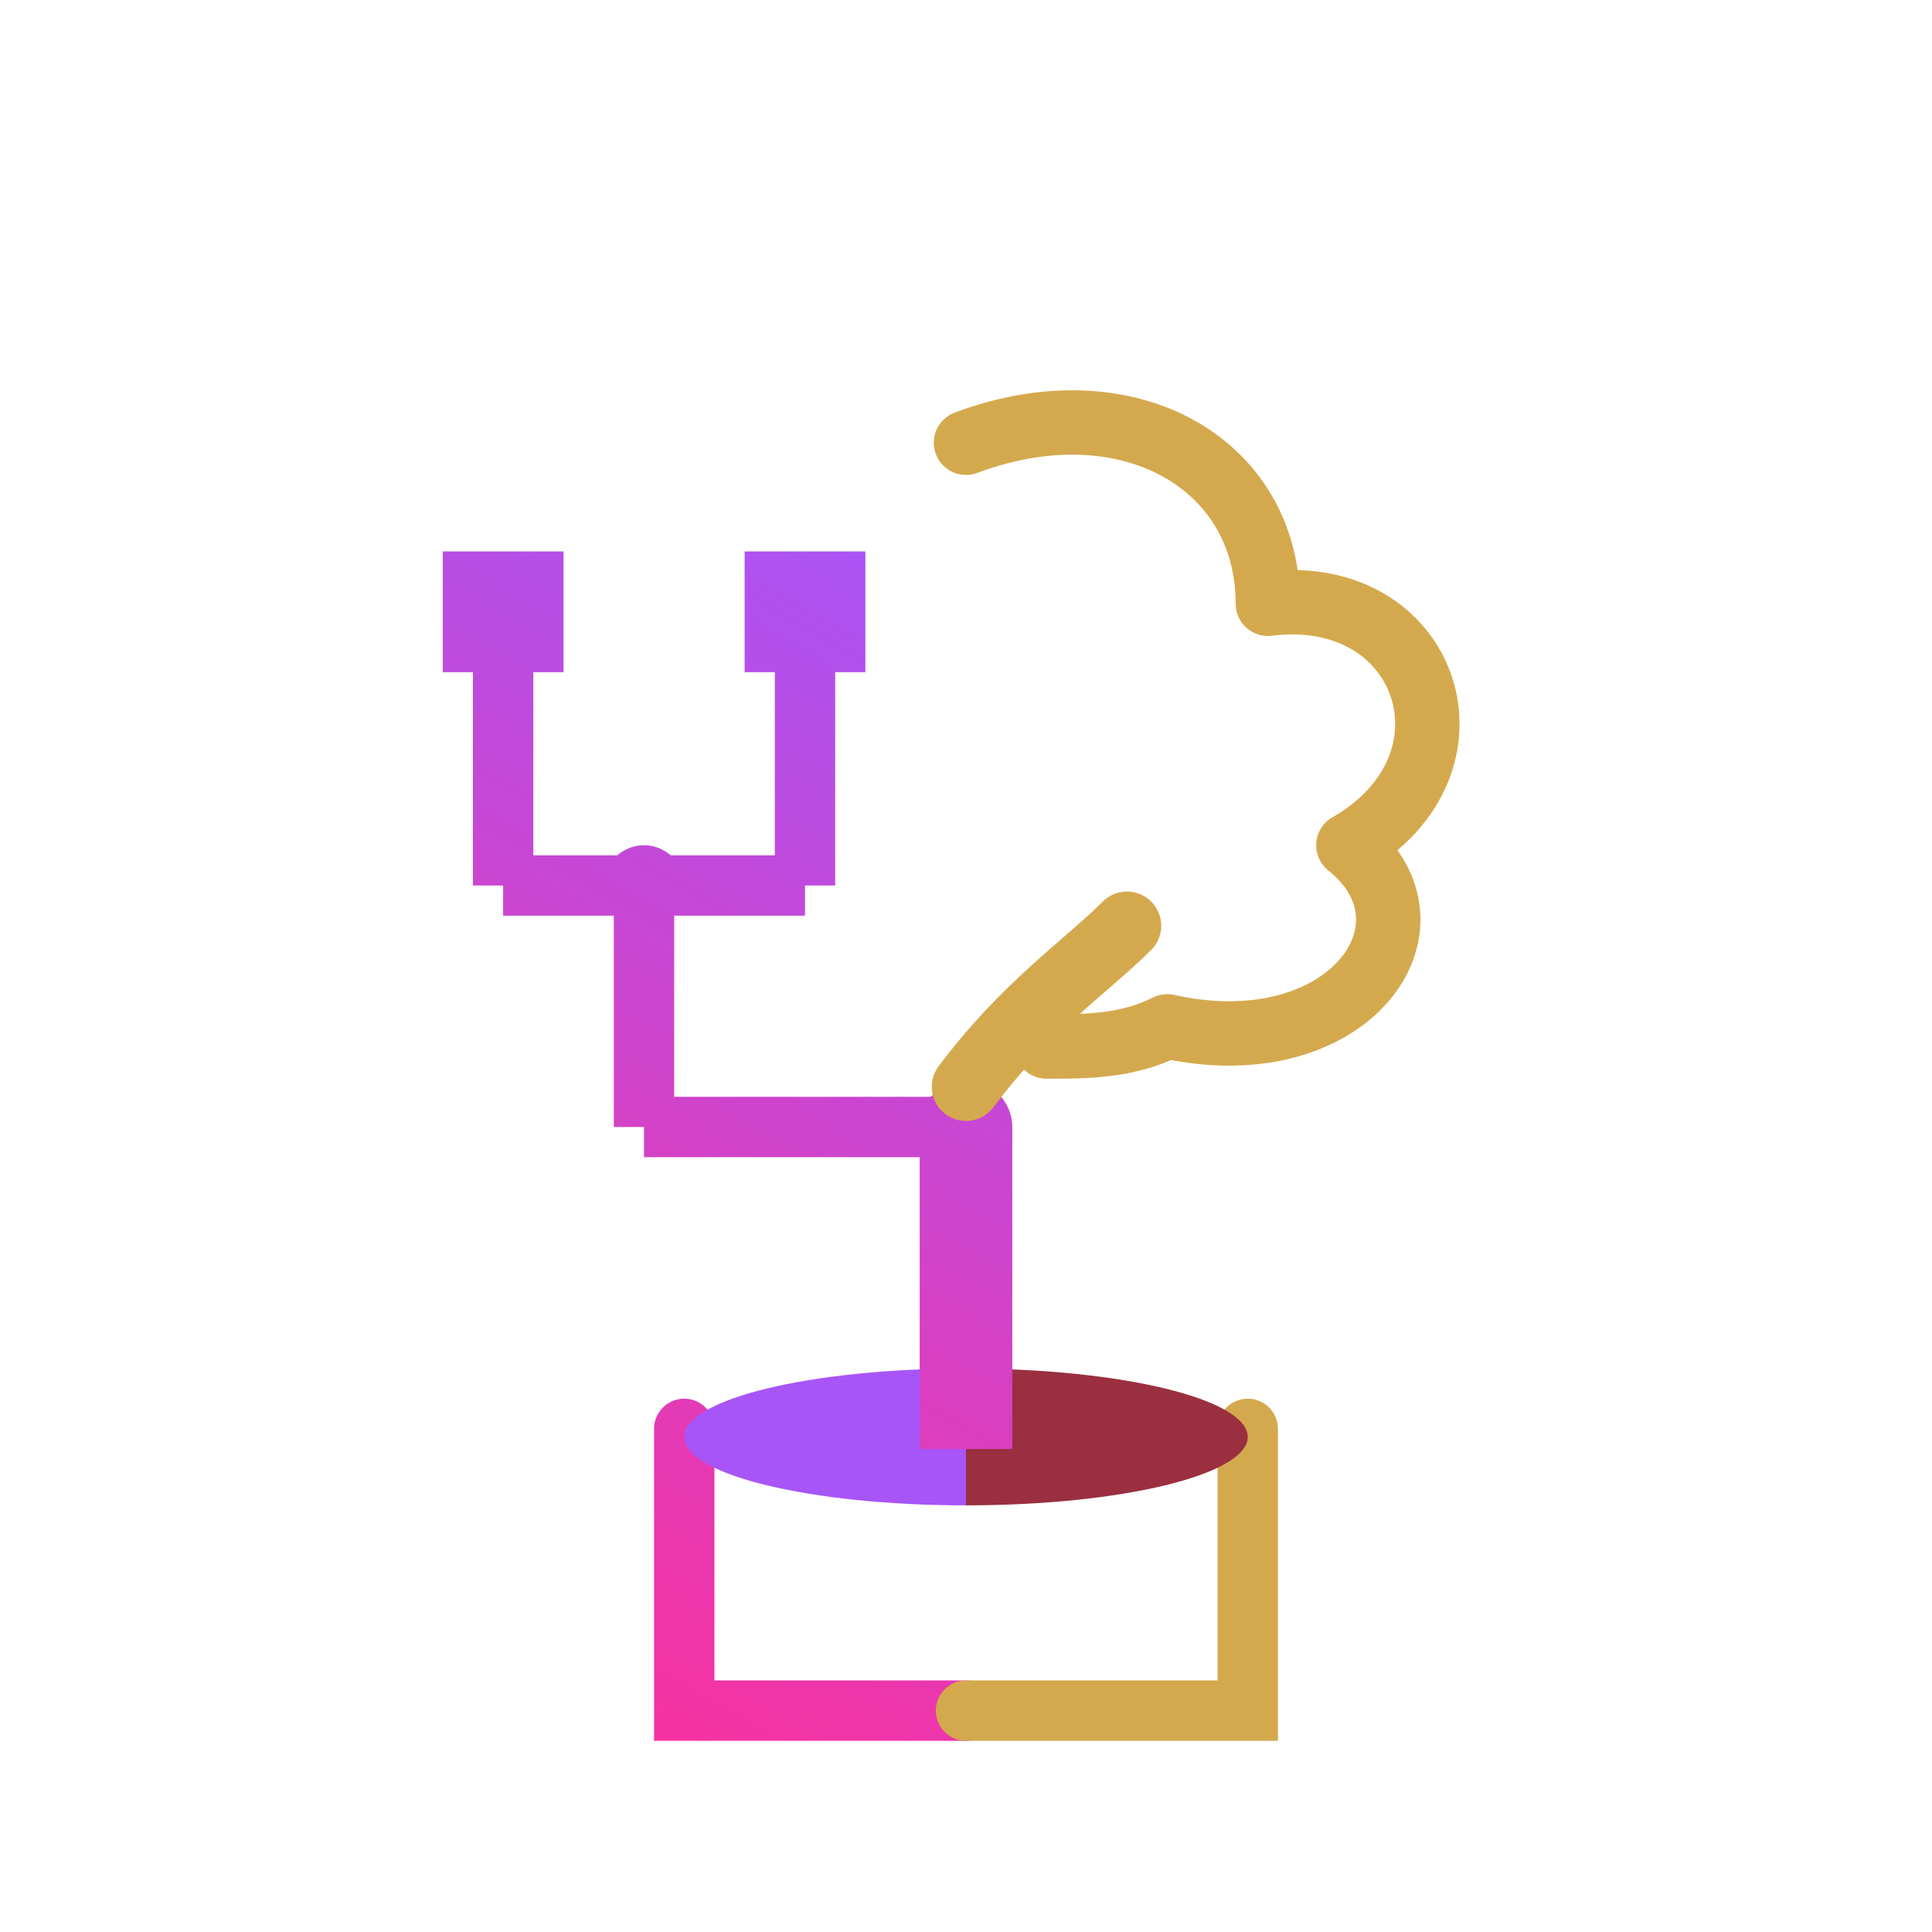
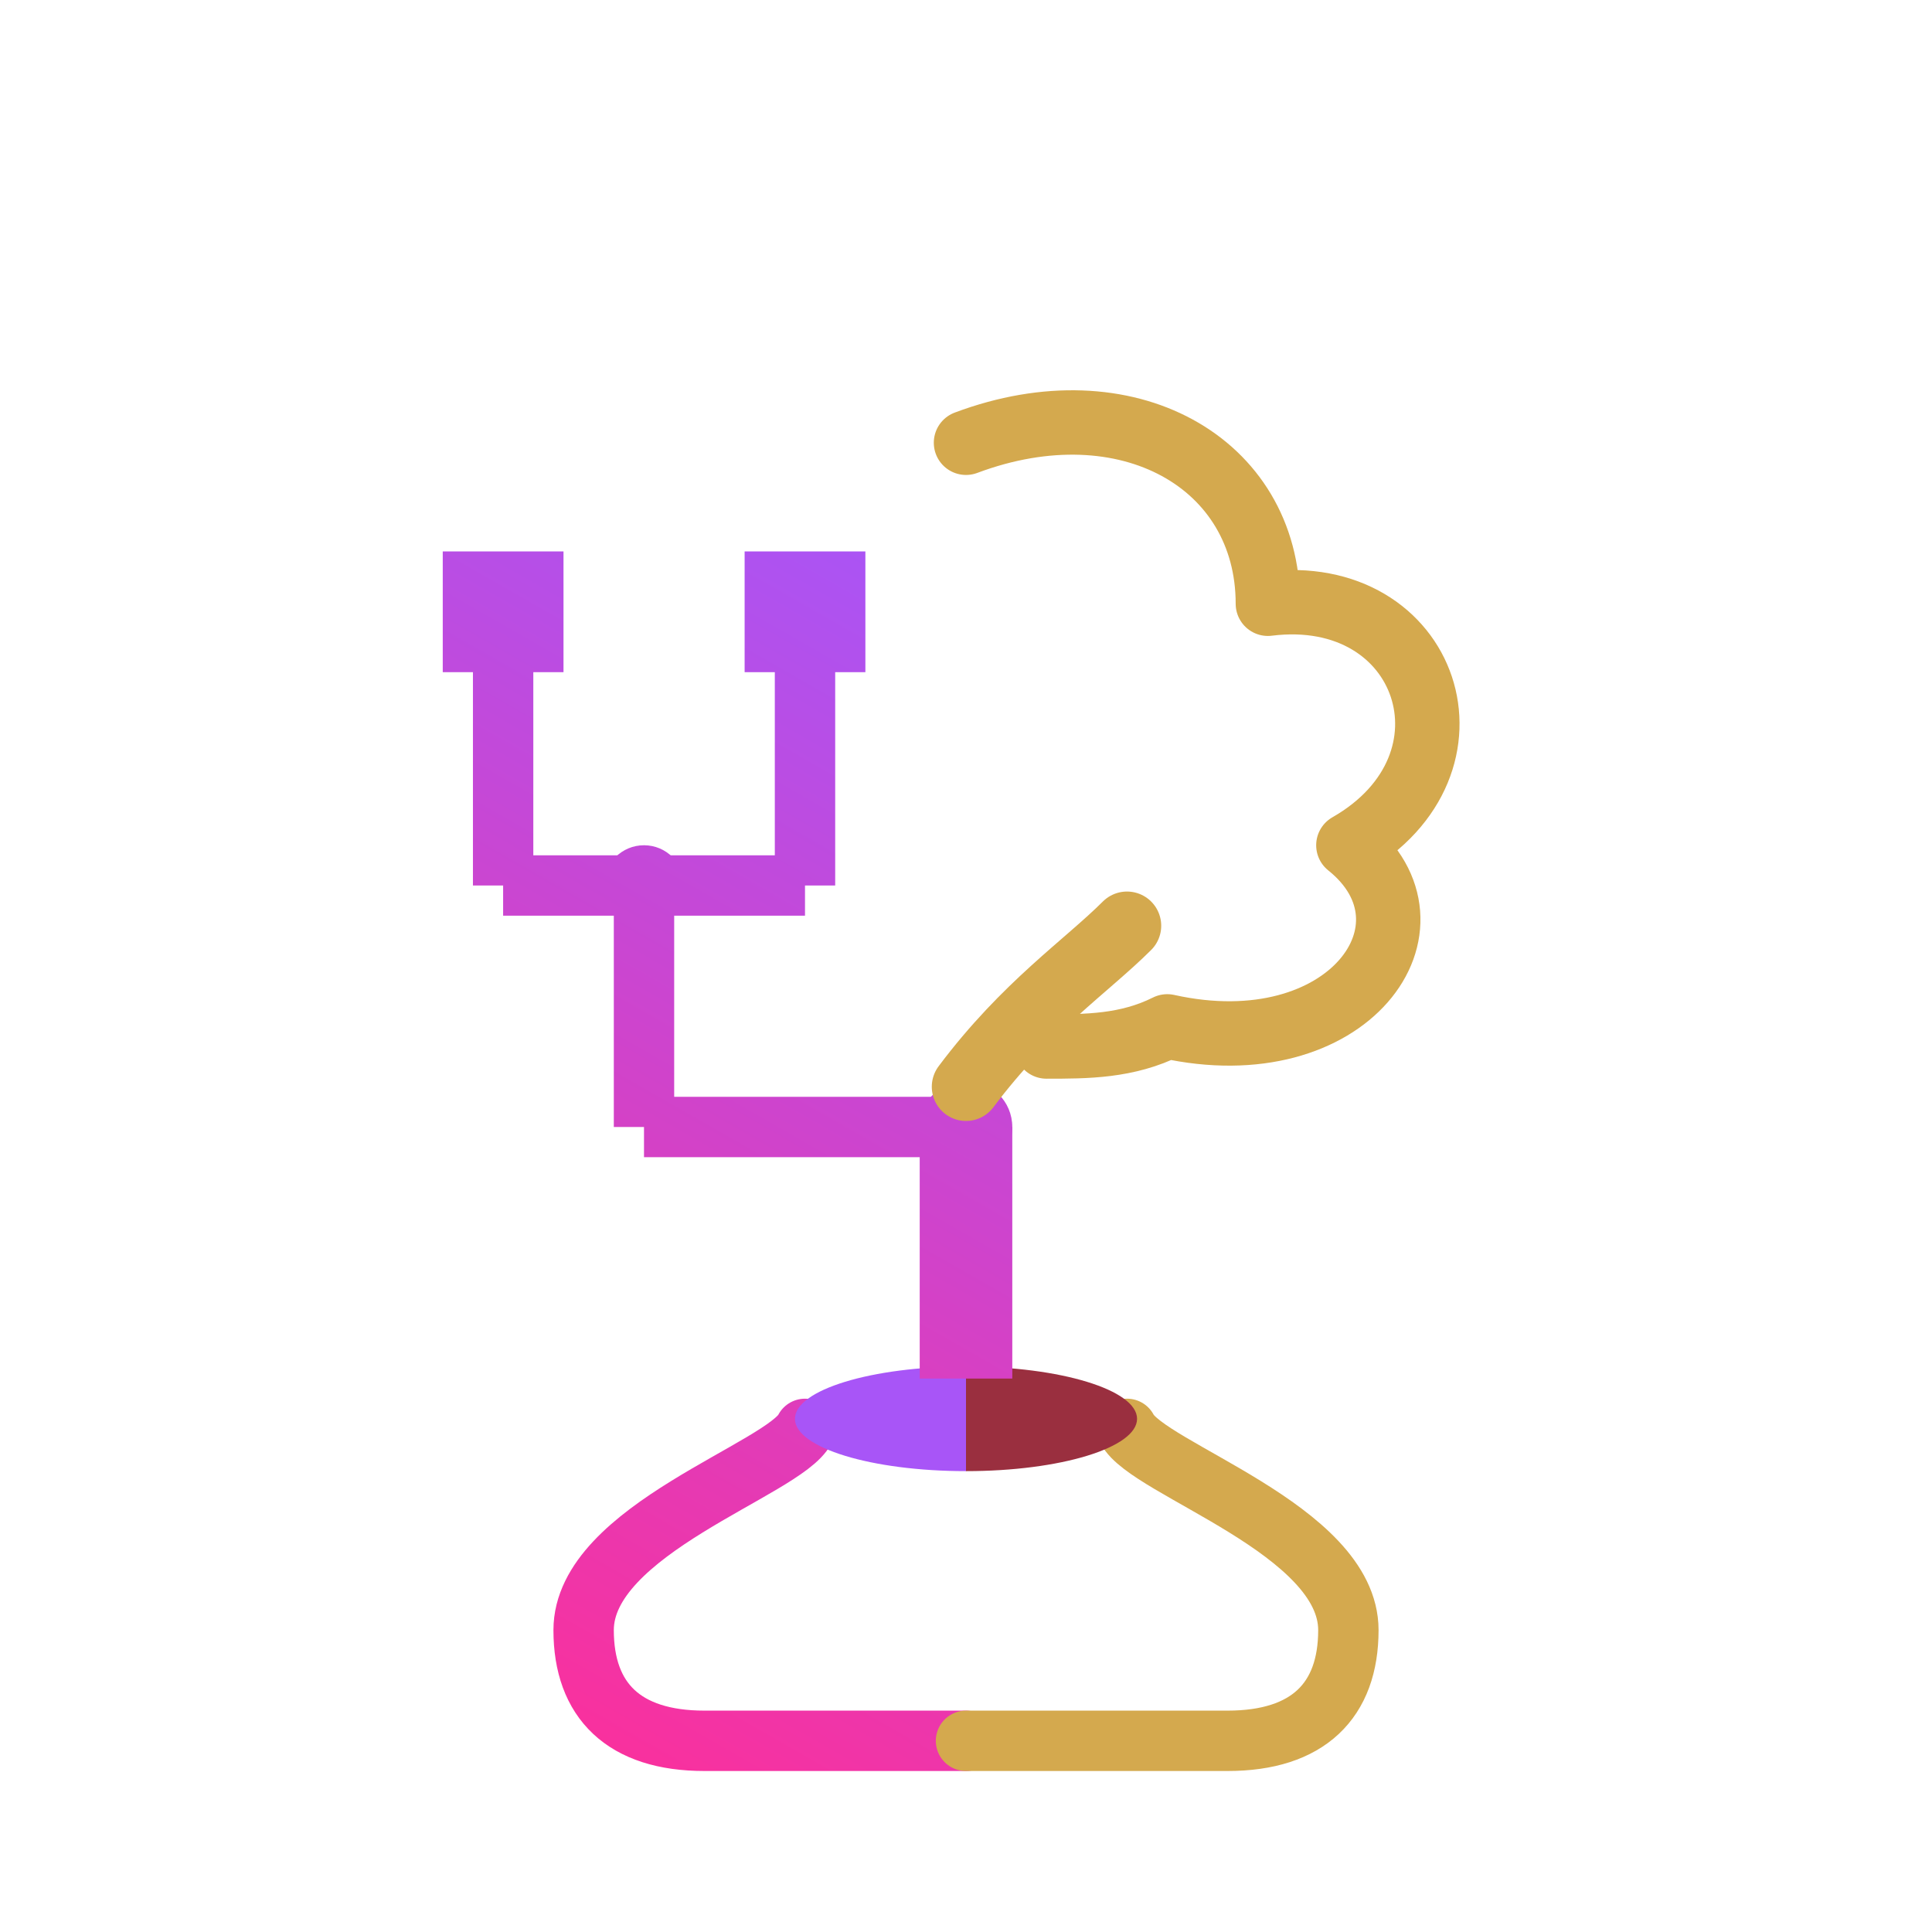
<svg xmlns="http://www.w3.org/2000/svg" width="96" height="96" viewBox="0 0 96 96" fill="none" role="img" aria-label="Paul Dolden — half node tree (code), half real tree (words), from one inkwell">
  <defs>
    <linearGradient id="c" x1="16" y1="84" x2="48" y2="28" gradientUnits="userSpaceOnUse">
      <stop stop-color="#ff2e97" />
      <stop offset="1" stop-color="#a855f7" />
    </linearGradient>
  </defs>
-   <path d="M34 71 L34 85 L48 85" fill="none" stroke="url(#c)" stroke-width="3" stroke-linecap="round" stroke-linejoin="miter" />
-   <path d="M62 71 L62 85 L48 85" fill="none" stroke="#d4a94e" stroke-width="3" stroke-linecap="round" stroke-linejoin="miter" />
-   <path d="M48 68 A14 3.4 0 0 0 48 74.8 Z" fill="#a855f7" />
-   <path d="M48 68 A14 3.4 0 0 1 48 74.8 Z" fill="#9a2f3f" />
-   <path d="M48 72 V56" stroke="url(#c)" stroke-width="4.6" stroke-linecap="butt" />
+   <path d="M40 71 C 39 73, 29 76, 29 81 C 29 84.5, 31 86.5, 35 86.5 L 48 86.5" fill="none" stroke="url(#c)" stroke-width="3" stroke-linecap="round" stroke-linejoin="round" />
+   <path d="M56 71 C 57 73, 67 76, 67 81 C 67 84.5, 65 86.5, 61 86.5 L 48 86.5" fill="none" stroke="#d4a94e" stroke-width="3" stroke-linecap="round" stroke-linejoin="round" />
+   <path d="M48 67.9 A8.5 2.6 0 0 0 48 73.1 Z" fill="#a855f7" />
+   <path d="M48 67.9 A8.5 2.6 0 0 1 48 73.1 Z" fill="#9a2f3f" />
+   <path d="M48 68.5 V56" stroke="url(#c)" stroke-width="4.6" stroke-linecap="butt" />
  <path d="M48 56 H32 M32 56 V44 M25 44 H40 M25 44 V31 M40 44 V31" fill="none" stroke="url(#c)" stroke-width="3" stroke-linecap="butt" stroke-linejoin="miter" />
  <circle cx="48" cy="56" r="2.3" fill="url(#c)" />
  <circle cx="32" cy="44" r="2" fill="url(#c)" />
  <g fill="url(#c)">
    <rect x="22" y="27.4" width="6" height="6" />
    <rect x="37" y="27.4" width="6" height="6" />
  </g>
  <path d="M48 54 C51 50 54 48 56 46" stroke="#d4a94e" stroke-width="3.4" stroke-linecap="round" fill="none" />
  <path d="M48 22 C56 19 63 23 63 30 C71 29 74 38 67 42 C72 46 67 53 58 51 C56 52 54 52 52 52" fill="none" stroke="#d4a94e" stroke-width="3.2" stroke-linecap="round" stroke-linejoin="round" />
</svg>
